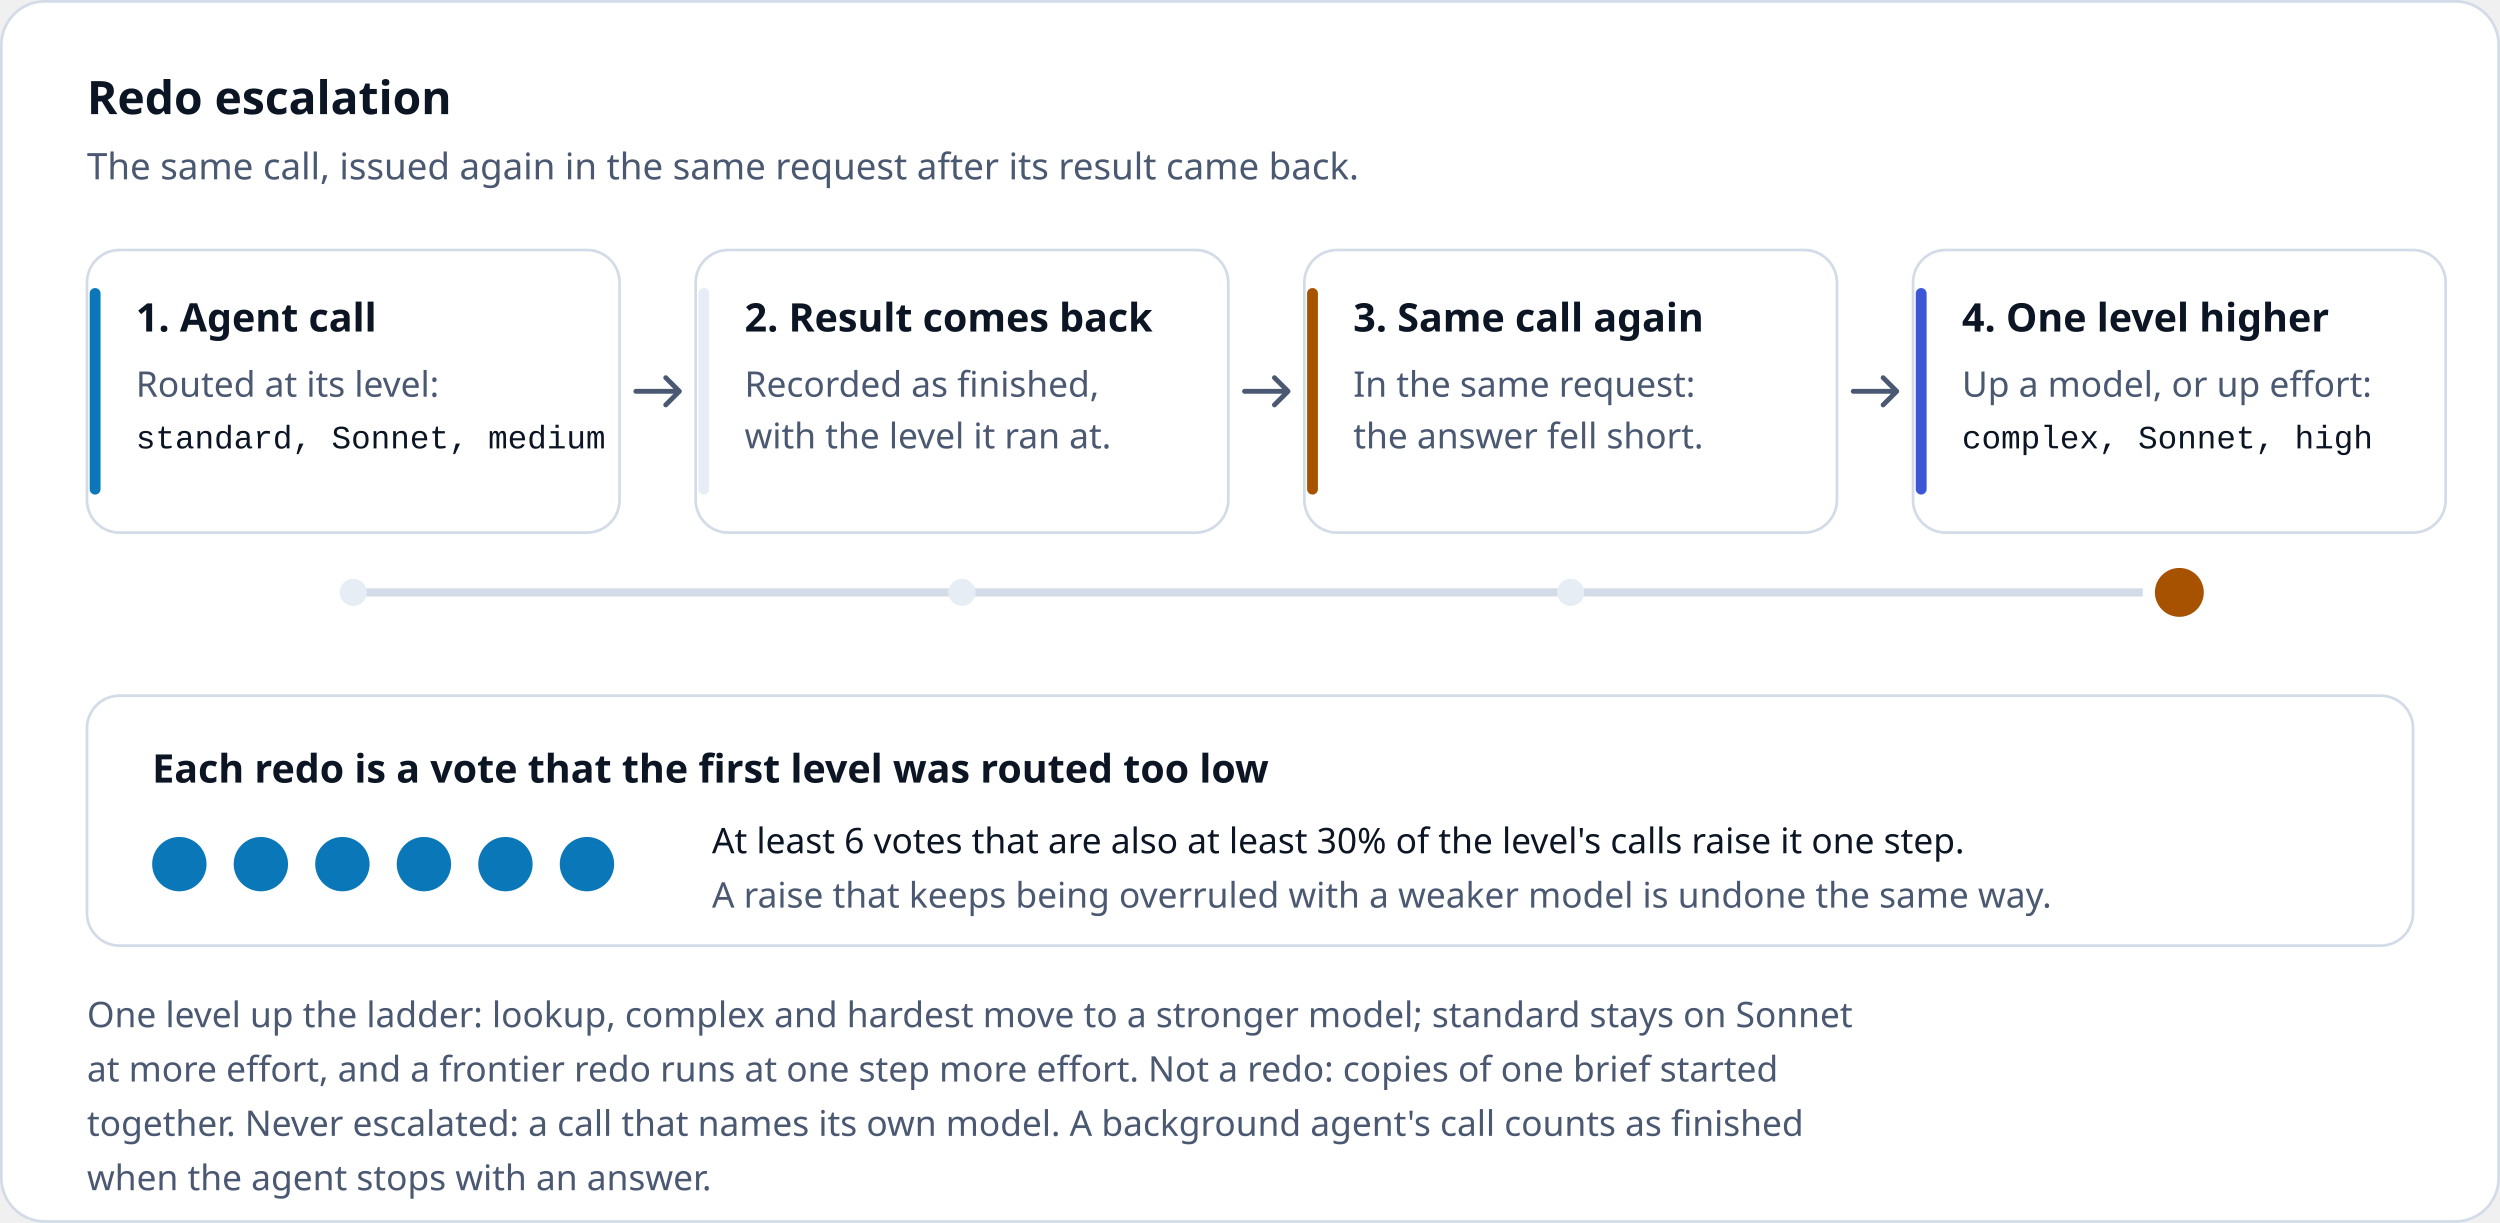
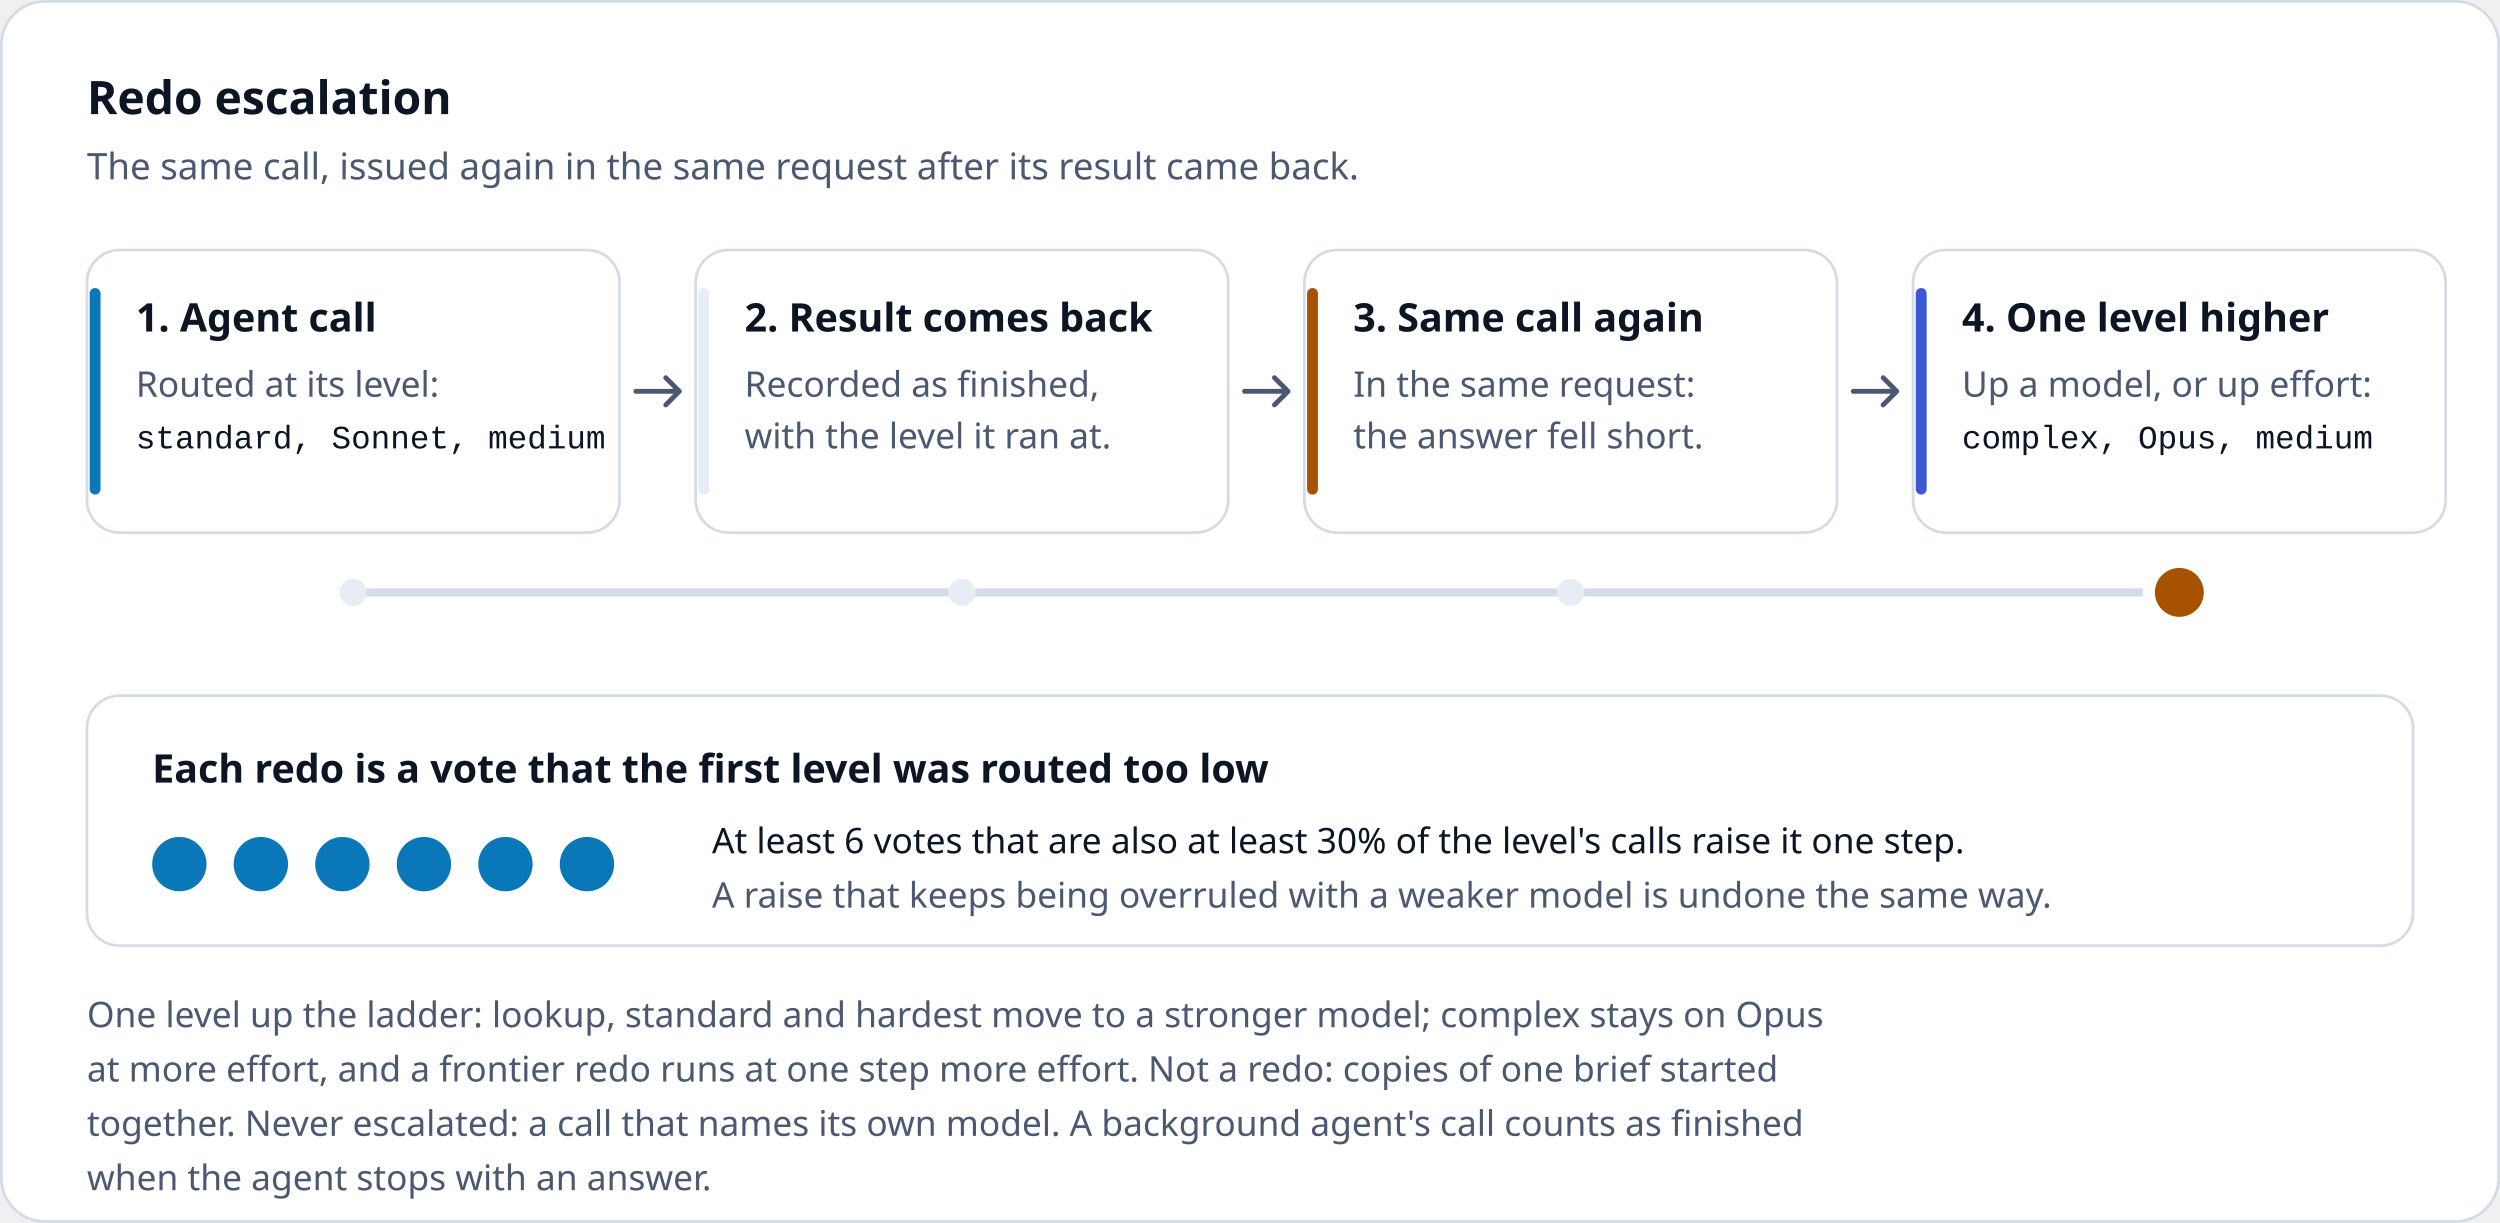
- <svg xmlns="http://www.w3.org/2000/svg" viewBox="0 0 920 450" width="920" height="450" role="img" aria-label="A call is routed at its level, for example standard on Sonnet at medium effort. Its result comes back and the call is recorded as finished. If Claude issues the same call again in the same request, it runs one level higher, complex on Sonnet at high, and counts as a vote that standard was routed too low. At least 6 votes that are also at least 30 percent of a level's calls raise that level one step.">
+ <svg xmlns="http://www.w3.org/2000/svg" viewBox="0 0 920 450" width="920" height="450" role="img" aria-label="A call is routed at its level, for example standard on Sonnet at medium effort. Its result comes back and the call is recorded as finished. If Claude issues the same call again in the same request, it runs one level higher, complex on Opus at medium, and counts as a vote that standard was routed too low. At least 6 votes that are also at least 30 percent of a level's calls raise that level one step.">
  <style>text{font-family:-apple-system, BlinkMacSystemFont, "Segoe UI", "Noto Sans", Helvetica, Arial, sans-serif}.mono{font-family:ui-monospace, SFMono-Regular, "SF Mono", Menlo, Consolas, "Liberation Mono", monospace}.b{font-weight:600}.rail{stroke:#C9D4E4}.tilehalo{stroke:#0C1524}.bg{fill:#F4F7FB}.card{fill:#FFFFFF;stroke:#D2DBE7}.ink{fill:#0C1524}.mut{fill:#4A5871}.faint{fill:#E7EDF5}.ln{stroke:#D2DBE7}.lnm{stroke:#4A5871}.inks{stroke:#0C1524}.rt{fill:#A65200}.rts{stroke:#A65200}.rtsoft{fill:#FFF1DE}.halo{stroke:#FFFFFF}.haloc{stroke:#F4F7FB}.tile{fill:#0C1524;stroke:#0C1524}.stop0{stop-color:#FFFFFF}.stop1{stop-color:#F4F7FB}.tag{fill:#FFFFFF}.r1{fill:#0E8C6F}.r1s{stroke:#0E8C6F}.r2{fill:#0A78B8}.r2s{stroke:#0A78B8}.r3{fill:#3B57D6}.r3s{stroke:#3B57D6}.r4{fill:#6D3FD1}.r4s{stroke:#6D3FD1}.r5{fill:#A72C8A}.r5s{stroke:#A72C8A}@media (prefers-color-scheme: dark){.bg{fill:#0A101B}.card{fill:#0F1828;stroke:#26344B}.ink{fill:#E7EDF6}.mut{fill:#9BA9BD}.faint{fill:#1A263A}.ln{stroke:#26344B}.lnm{stroke:#9BA9BD}.inks{stroke:#E7EDF6}.rt{fill:#FFB23E}.rts{stroke:#FFB23E}.rtsoft{fill:#33260F}.halo{stroke:#0F1828}.haloc{stroke:#0A101B}.tile{fill:#13203A;stroke:#2C3E60}.stop0{stop-color:#0F1828}.stop1{stop-color:#0A101B}.tag{fill:#0C1524}.r1{fill:#38D3A8}.r1s{stroke:#38D3A8}.r2{fill:#45B4F2}.r2s{stroke:#45B4F2}.r3{fill:#8196FF}.r3s{stroke:#8196FF}.r4{fill:#AA8BFF}.r4s{stroke:#AA8BFF}.r5{fill:#F27BCD}.r5s{stroke:#F27BCD}}.rtok{animation:rt 9s ease-in-out infinite}@keyframes rt{0%{transform:translate(-672px,0px);opacity:0}4%{transform:translate(-672px,0px);opacity:1}14%{transform:translate(-672px,0px)}22%{transform:translate(-448px,0px)}32%{transform:translate(-448px,0px)}40%{transform:translate(-224px,0px)}50%{transform:translate(-224px,0px)}58%{transform:translate(0px,0px)}92%{transform:translate(0px,0px);opacity:1}100%{transform:translate(0px,0px);opacity:0}}.v0{animation:v0 9s linear infinite}@keyframes v0{0%{opacity:0}58%{opacity:0}59%{opacity:1}96%{opacity:1}100%{opacity:0}}.v1{animation:v1 9s linear infinite}@keyframes v1{0%{opacity:0}63%{opacity:0}64%{opacity:1}96%{opacity:1}100%{opacity:0}}.v2{animation:v2 9s linear infinite}@keyframes v2{0%{opacity:0}68%{opacity:0}69%{opacity:1}96%{opacity:1}100%{opacity:0}}.v3{animation:v3 9s linear infinite}@keyframes v3{0%{opacity:0}73%{opacity:0}74%{opacity:1}96%{opacity:1}100%{opacity:0}}.v4{animation:v4 9s linear infinite}@keyframes v4{0%{opacity:0}78%{opacity:0}79%{opacity:1}96%{opacity:1}100%{opacity:0}}.v5{animation:v5 9s linear infinite}@keyframes v5{0%{opacity:0}83%{opacity:0}84%{opacity:1}96%{opacity:1}100%{opacity:0}}@media (prefers-reduced-motion: reduce){*{animation:none!important}}</style>
  <rect x="0.5" y="0.5" width="919" height="449" rx="16" class="card" />
  <text x="32" y="42" class="ink b" font-size="17">Redo escalation</text>
  <text x="32" y="66" class="mut" font-size="13.5">The same call, issued again in the same request after its result came back.</text>
  <rect x="32" y="92" width="196" height="104" rx="12" class="card" stroke-width="1" />
  <rect x="33" y="106" width="4" height="76" rx="2" class="r2" />
  <text x="50" y="122" class="ink b" font-size="14.5">1. Agent call</text>
  <text x="50" y="146" class="mut" font-size="13">Routed at its level:</text>
  <text x="50" y="165" class="mono ink" font-size="12">standard, Sonnet, medium</text>
  <path d="M234 144H250M245 139L250 144L245 149" class="lnm" stroke-width="1.8" fill="none" stroke-linecap="round" stroke-linejoin="round" />
  <rect x="256" y="92" width="196" height="104" rx="12" class="card" stroke-width="1" />
  <rect x="257" y="106" width="4" height="76" rx="2" class="faint" />
  <text x="274" y="122" class="ink b" font-size="14.5">2. Result comes back</text>
  <text x="274" y="146" class="mut" font-size="13">Recorded as finished,</text>
  <text x="274" y="165" class="mut" font-size="13">with the level it ran at.</text>
  <path d="M458 144H474M469 139L474 144L469 149" class="lnm" stroke-width="1.8" fill="none" stroke-linecap="round" stroke-linejoin="round" />
  <rect x="480" y="92" width="196" height="104" rx="12" class="card" stroke-width="1" />
  <rect x="481" y="106" width="4" height="76" rx="2" class="rt" />
  <text x="498" y="122" class="ink b" font-size="14.5">3. Same call again</text>
  <text x="498" y="146" class="mut" font-size="13">In the same request:</text>
  <text x="498" y="165" class="mut" font-size="13">the answer fell short.</text>
  <path d="M682 144H698M693 139L698 144L693 149" class="lnm" stroke-width="1.8" fill="none" stroke-linecap="round" stroke-linejoin="round" />
  <rect x="704" y="92" width="196" height="104" rx="12" class="card" stroke-width="1" />
  <rect x="705" y="106" width="4" height="76" rx="2" class="r3" />
  <text x="722" y="122" class="ink b" font-size="14.5">4. One level higher</text>
  <text x="722" y="146" class="mut" font-size="13">Up a model, or up effort:</text>
-   <text x="722" y="165" class="mono ink" font-size="12">complex, Sonnet, high</text>
+   <text x="722" y="165" class="mono ink" font-size="12">complex, Opus, medium</text>
  <path d="M130.0 218H802.0" class="ln" stroke-width="3" stroke-linecap="round" />
  <circle cx="130.0" cy="218" r="5" class="faint" />
  <circle cx="354.0" cy="218" r="5" class="faint" />
  <circle cx="578.0" cy="218" r="5" class="faint" />
  <circle cx="802.0" cy="218" r="5" class="faint" />
  <g class="rtok">
    <circle cx="802.0" cy="218" r="11" class="halo" fill="none" stroke-width="5" />
    <circle cx="802.0" cy="218" r="9" class="rt" />
  </g>
  <rect x="32" y="256" width="856" height="92" rx="12" class="card" stroke-width="1" />
  <text x="56" y="288" class="ink b" font-size="14.5">Each redo is a vote that the first level was routed too low</text>
  <circle cx="66" cy="318" r="10" class="faint" />
  <circle cx="66" cy="318" r="10" class="r2 v0" />
  <circle cx="96" cy="318" r="10" class="faint" />
  <circle cx="96" cy="318" r="10" class="r2 v1" />
  <circle cx="126" cy="318" r="10" class="faint" />
  <circle cx="126" cy="318" r="10" class="r2 v2" />
  <circle cx="156" cy="318" r="10" class="faint" />
  <circle cx="156" cy="318" r="10" class="r2 v3" />
  <circle cx="186" cy="318" r="10" class="faint" />
  <circle cx="186" cy="318" r="10" class="r2 v4" />
  <circle cx="216" cy="318" r="10" class="faint" />
  <circle cx="216" cy="318" r="10" class="r2 v5" />
  <text x="262" y="314" class="ink" font-size="13">At least 6 votes that are also at least 30% of the level's calls raise it one step.</text>
  <text x="262" y="334" class="mut" font-size="13">A raise that keeps being overruled with a weaker model is undone the same way.</text>
-   <text x="32" y="378" class="mut" font-size="13">One level up the ladder: lookup, complex and hardest move to a stronger model; standard stays on Sonnet</text>
+   <text x="32" y="378" class="mut" font-size="13">One level up the ladder: lookup, standard and hardest move to a stronger model; complex stays on Opus</text>
  <text x="32" y="398" class="mut" font-size="13">at more effort, and a frontier redo runs at one step more effort. Not a redo: copies of one brief started</text>
  <text x="32" y="418" class="mut" font-size="13">together. Never escalated: a call that names its own model. A background agent's call counts as finished</text>
  <text x="32" y="438" class="mut" font-size="13">when the agent stops with an answer.</text>
</svg>
